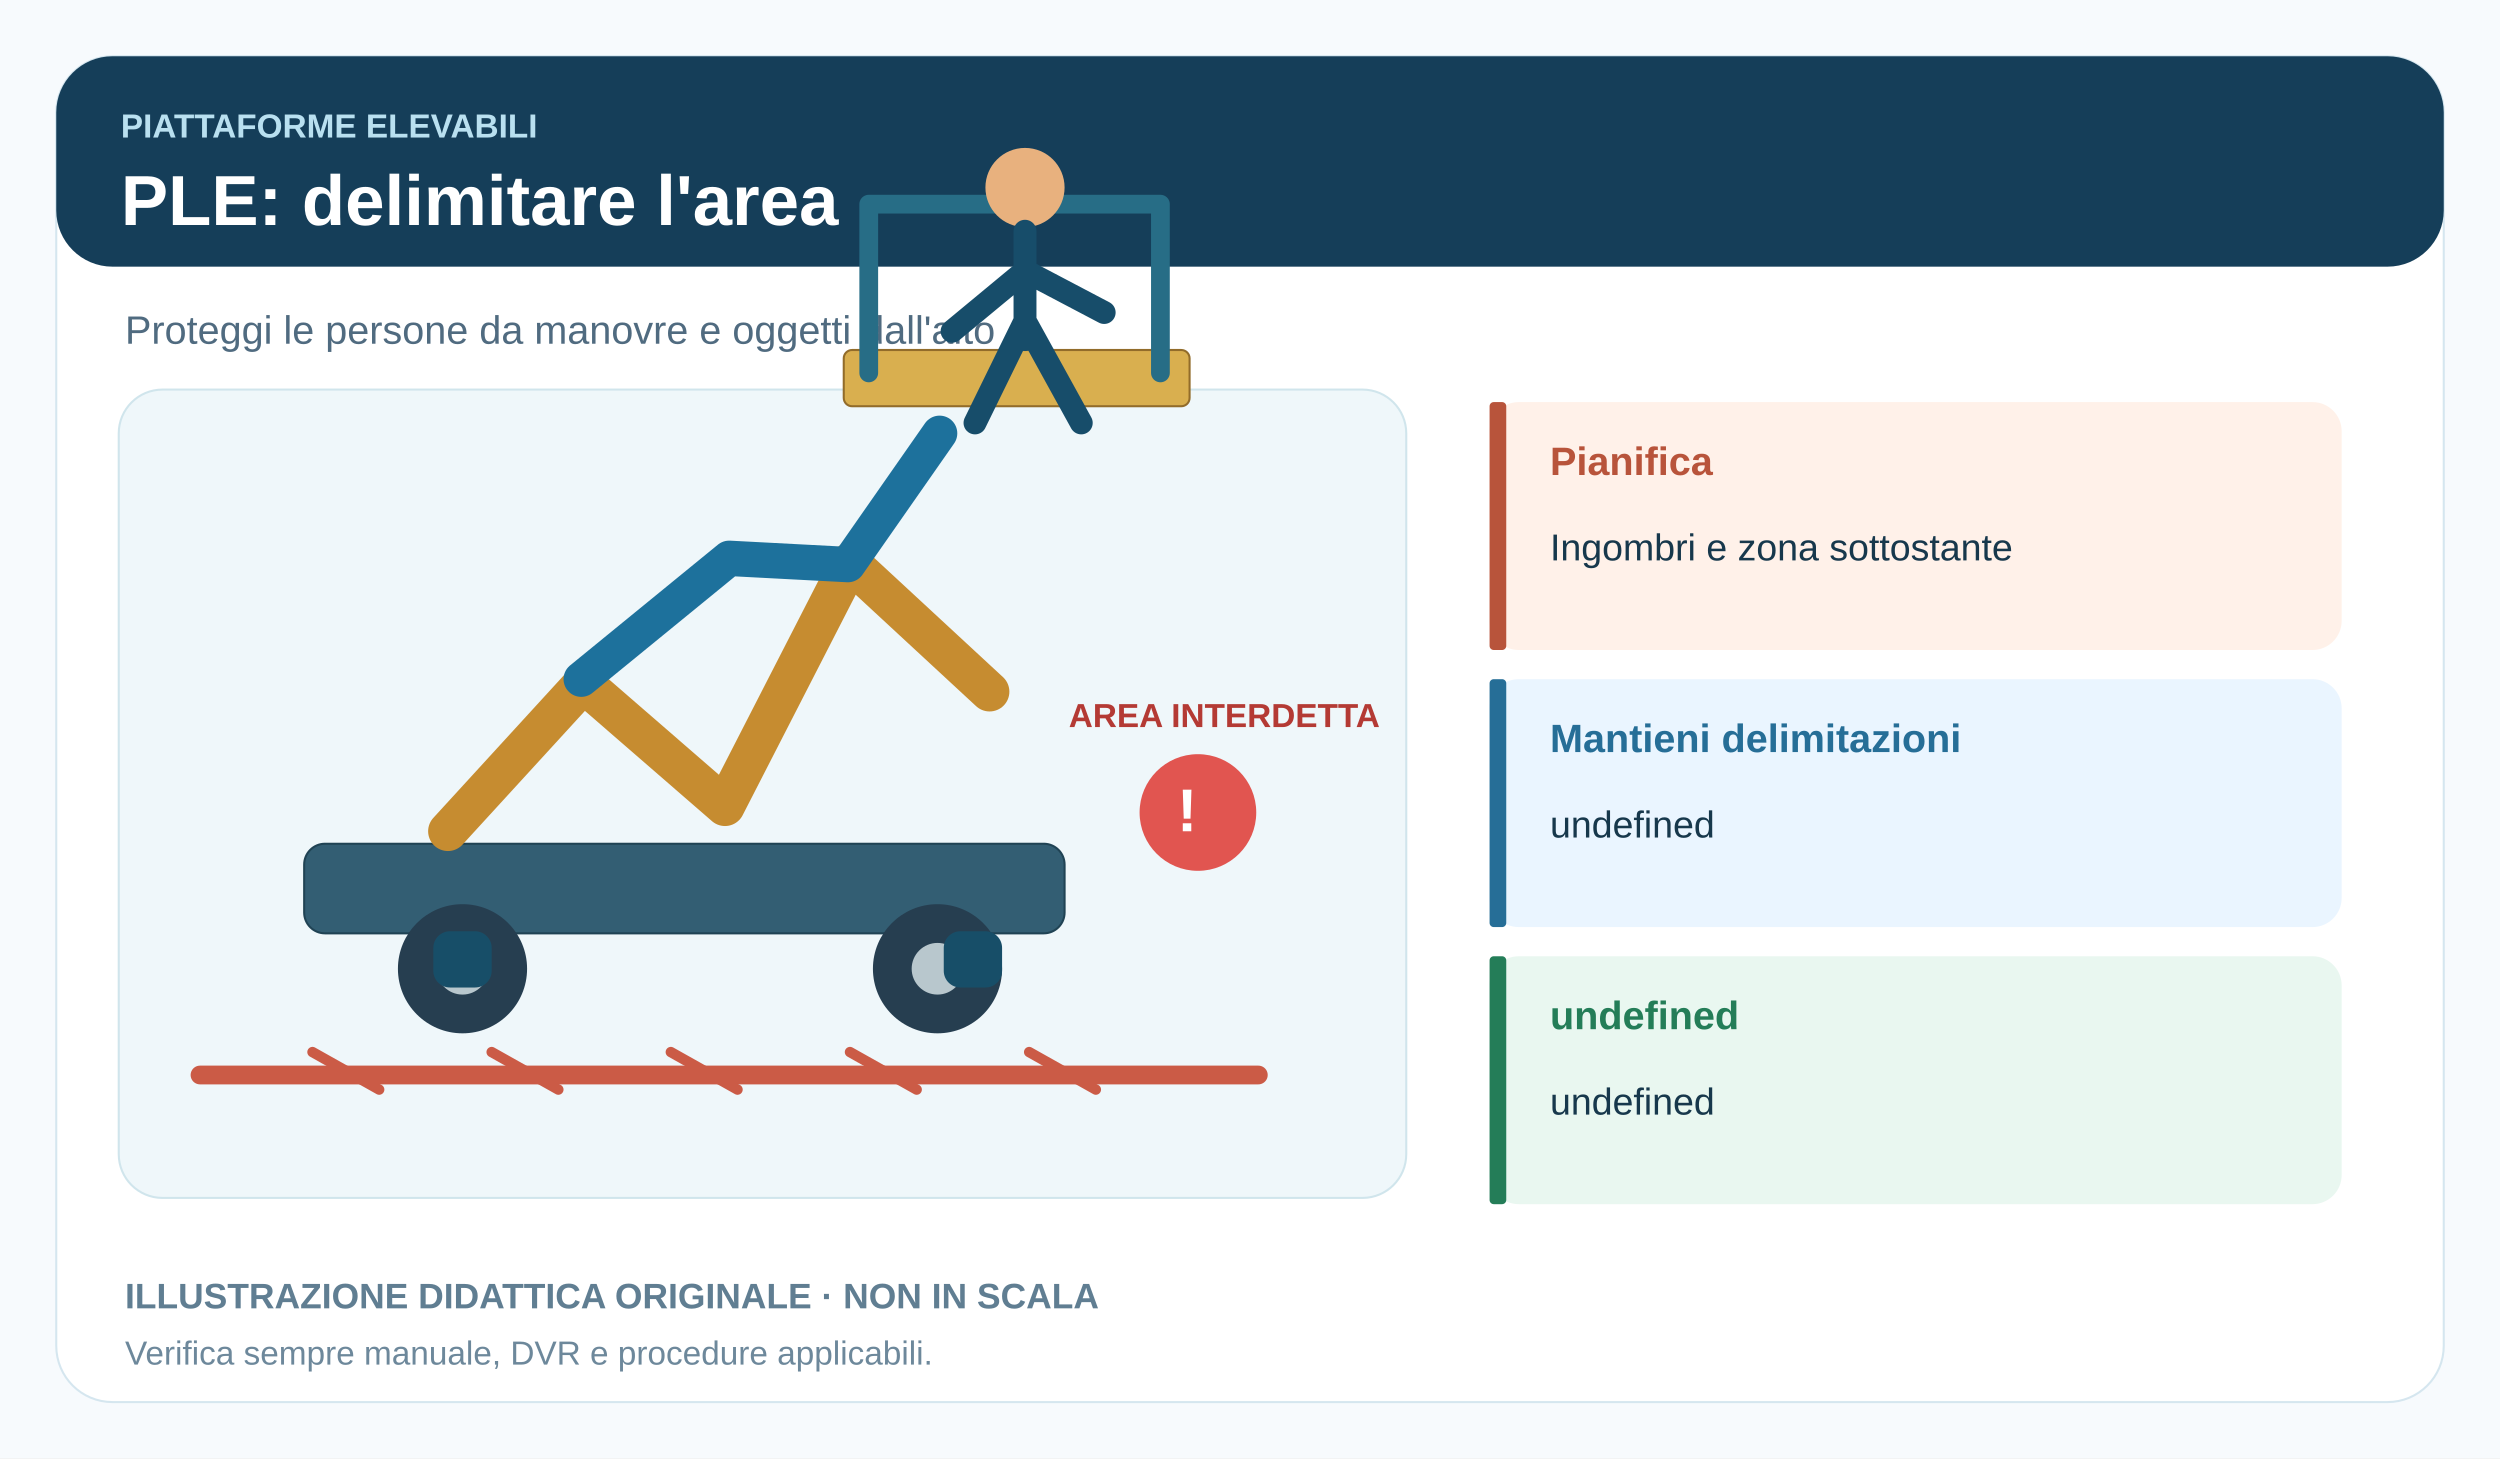
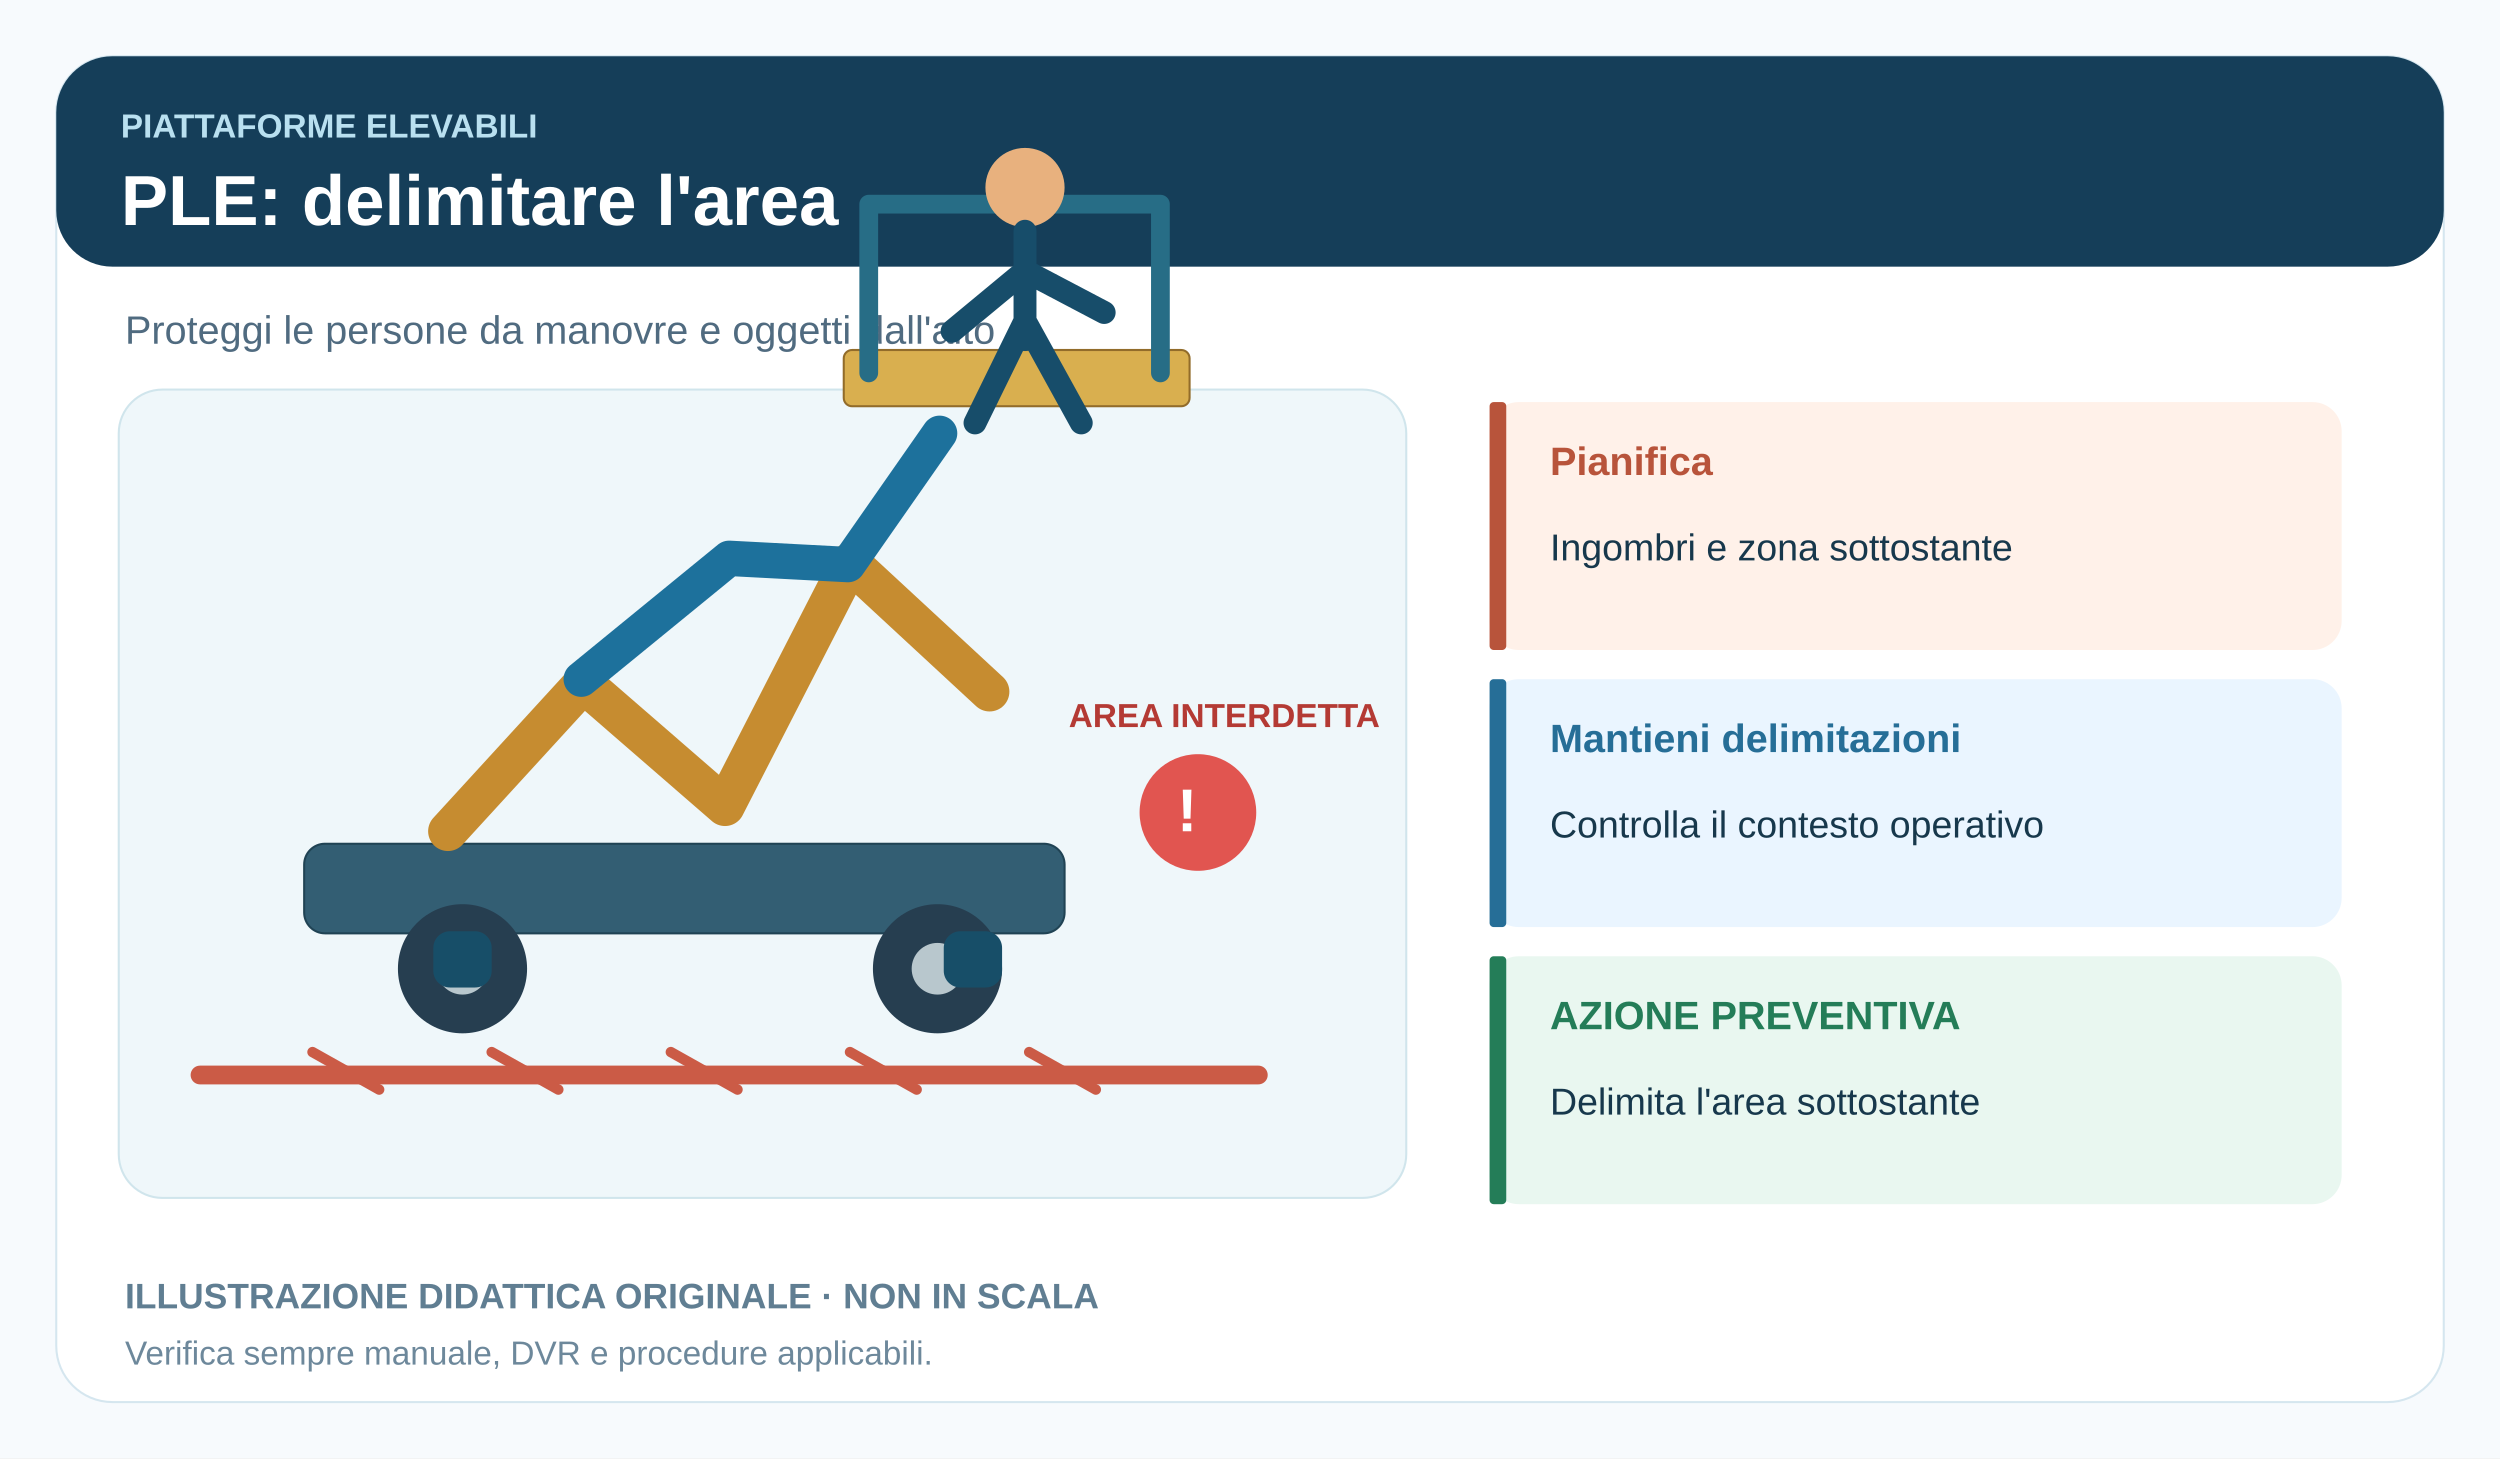
<svg xmlns="http://www.w3.org/2000/svg" width="1200" height="700" viewBox="0 0 1200 700" role="img" aria-labelledby="title desc">
  <rect x="0" y="0" width="1200" height="700" rx="0" fill="#f7fafd" stroke="none" />
  <rect x="27" y="27" width="1146" height="646" rx="27" fill="white" stroke="#d5e6ef" />
  <rect x="27" y="27" width="1146" height="101" rx="27" fill="#153e59" stroke="none" />
  <text x="58" y="66" fill="#b9e0f0" font-size="16" font-weight="700" font-family="Arial,Helvetica,sans-serif">PIATTAFORME ELEVABILI</text>
  <text x="58" y="108" fill="white" font-size="34" font-weight="700" font-family="Arial,Helvetica,sans-serif">PLE: delimitare l'area</text>
  <text x="60" y="165" fill="#506b80" font-size="19" font-weight="500" font-family="Arial,Helvetica,sans-serif">Proteggi le persone da manovre e oggetti dall'alto</text>
  <rect x="57" y="187" width="618" height="388" rx="21" fill="#eff7fa" stroke="#d0e5ec" />
  <g>
    <rect x="146" y="405" width="365" height="43" rx="10" fill="#335e73" stroke="#204354" />
    <circle cx="222" cy="465" r="31" fill="#263e50" stroke="none" stroke-width="3" />
    <circle cx="222" cy="465" r="12.4" fill="#b8c7cd" stroke="none" stroke-width="3" />
    <circle cx="450" cy="465" r="31" fill="#263e50" stroke="none" stroke-width="3" />
    <circle cx="450" cy="465" r="12.4" fill="#b8c7cd" stroke="none" stroke-width="3" />
    <path d="M215 399L280 328L348 387L408 270L475 332" stroke="#c68c30" stroke-width="19" stroke-linecap="round" stroke-linejoin="round" fill="none" />
    <path d="M279 326L350 268L407 271L451 208" stroke="#1d719c" stroke-width="17" stroke-linecap="round" stroke-linejoin="round" fill="none" />
    <rect x="405" y="168" width="166" height="27" rx="4" fill="#d9af4f" stroke="#926c2a" />
    <path d="M417 179V98H557V179" stroke="#276d86" stroke-width="9" stroke-linecap="round" stroke-linejoin="round" fill="none" />
    <rect x="208" y="447" width="28" height="27" rx="8" fill="#174e68" stroke="none" />
    <rect x="453" y="447" width="28" height="27" rx="8" fill="#174e68" stroke="none" />
    <circle cx="492" cy="90" r="19" fill="#e8b17e" stroke="none" stroke-width="3" />
    <path d="M492 111v52m0 -33l-35 29m35 -29l38 20m-38 4l-24 49m24 -49l27 49" stroke="#174d6a" stroke-width="11" stroke-linecap="round" stroke-linejoin="round" fill="none" />
  </g>
  <path d="M96 516H604" stroke="#cb5b46" stroke-width="9" stroke-linecap="round" stroke-linejoin="round" fill="none" />
  <path d="M150 505l32 18" stroke="#cb5b46" stroke-width="5" stroke-linecap="round" stroke-linejoin="round" fill="none" />
  <path d="M236 505l32 18" stroke="#cb5b46" stroke-width="5" stroke-linecap="round" stroke-linejoin="round" fill="none" />
  <path d="M322 505l32 18" stroke="#cb5b46" stroke-width="5" stroke-linecap="round" stroke-linejoin="round" fill="none" />
  <path d="M408 505l32 18" stroke="#cb5b46" stroke-width="5" stroke-linecap="round" stroke-linejoin="round" fill="none" />
  <path d="M494 505l32 18" stroke="#cb5b46" stroke-width="5" stroke-linecap="round" stroke-linejoin="round" fill="none" />
  <g>
    <circle cx="575" cy="390" r="28" fill="#e15550" stroke="none" stroke-width="3" />
    <text x="565" y="399" fill="white" font-size="29" font-weight="700" font-family="Arial,Helvetica,sans-serif">!</text>
    <text x="513" y="349" fill="#b43a34" font-size="16" font-weight="700" font-family="Arial,Helvetica,sans-serif">AREA INTERDETTA</text>
  </g>
  <rect x="713" y="186" width="421" height="390" rx="6" fill="#fff" stroke="none" />
  <rect x="715" y="193" width="409" height="119" rx="14" fill="#fff1e9" stroke="none" />
  <rect x="715" y="193" width="8" height="119" rx="2" fill="#b8543b" stroke="none" />
  <text x="744" y="228" fill="#b8543b" font-size="19" font-weight="700" font-family="Arial,Helvetica,sans-serif">Pianifica</text>
  <text x="744" y="269" fill="#17384c" font-size="18" font-weight="500" font-family="Arial,Helvetica,sans-serif">Ingombri e zona sottostante</text>
  <rect x="715" y="326" width="409" height="119" rx="14" fill="#eaf5ff" stroke="none" />
  <rect x="715" y="326" width="8" height="119" rx="2" fill="#266e97" stroke="none" />
  <text x="744" y="361" fill="#266e97" font-size="19" font-weight="700" font-family="Arial,Helvetica,sans-serif">Mantieni delimitazioni</text>
-   <text x="744" y="402" fill="#17384c" font-size="18" font-weight="500" font-family="Arial,Helvetica,sans-serif">undefined</text>
+   <text x="744" y="402" fill="#17384c" font-size="18" font-weight="500" font-family="Arial,Helvetica,sans-serif">Controlla il contesto operativo</text>
  <rect x="715" y="459" width="409" height="119" rx="14" fill="#e9f7f0" stroke="none" />
  <rect x="715" y="459" width="8" height="119" rx="2" fill="#247d58" stroke="none" />
-   <text x="744" y="494" fill="#247d58" font-size="19" font-weight="700" font-family="Arial,Helvetica,sans-serif">undefined</text>
-   <text x="744" y="535" fill="#17384c" font-size="18" font-weight="500" font-family="Arial,Helvetica,sans-serif">undefined</text>
+   <text x="744" y="494" fill="#247d58" font-size="19" font-weight="700" font-family="Arial,Helvetica,sans-serif">AZIONE PREVENTIVA</text>
+   <text x="744" y="535" fill="#17384c" font-size="18" font-weight="500" font-family="Arial,Helvetica,sans-serif">Delimita l'area sottostante</text>
  <text x="60" y="628" fill="#607e92" font-size="17" font-weight="700" font-family="Arial,Helvetica,sans-serif">ILLUSTRAZIONE DIDATTICA ORIGINALE · NON IN SCALA</text>
  <text x="60" y="655" fill="#6d889b" font-size="16" font-weight="500" font-family="Arial,Helvetica,sans-serif">Verifica sempre manuale, DVR e procedure applicabili.</text>
</svg>
